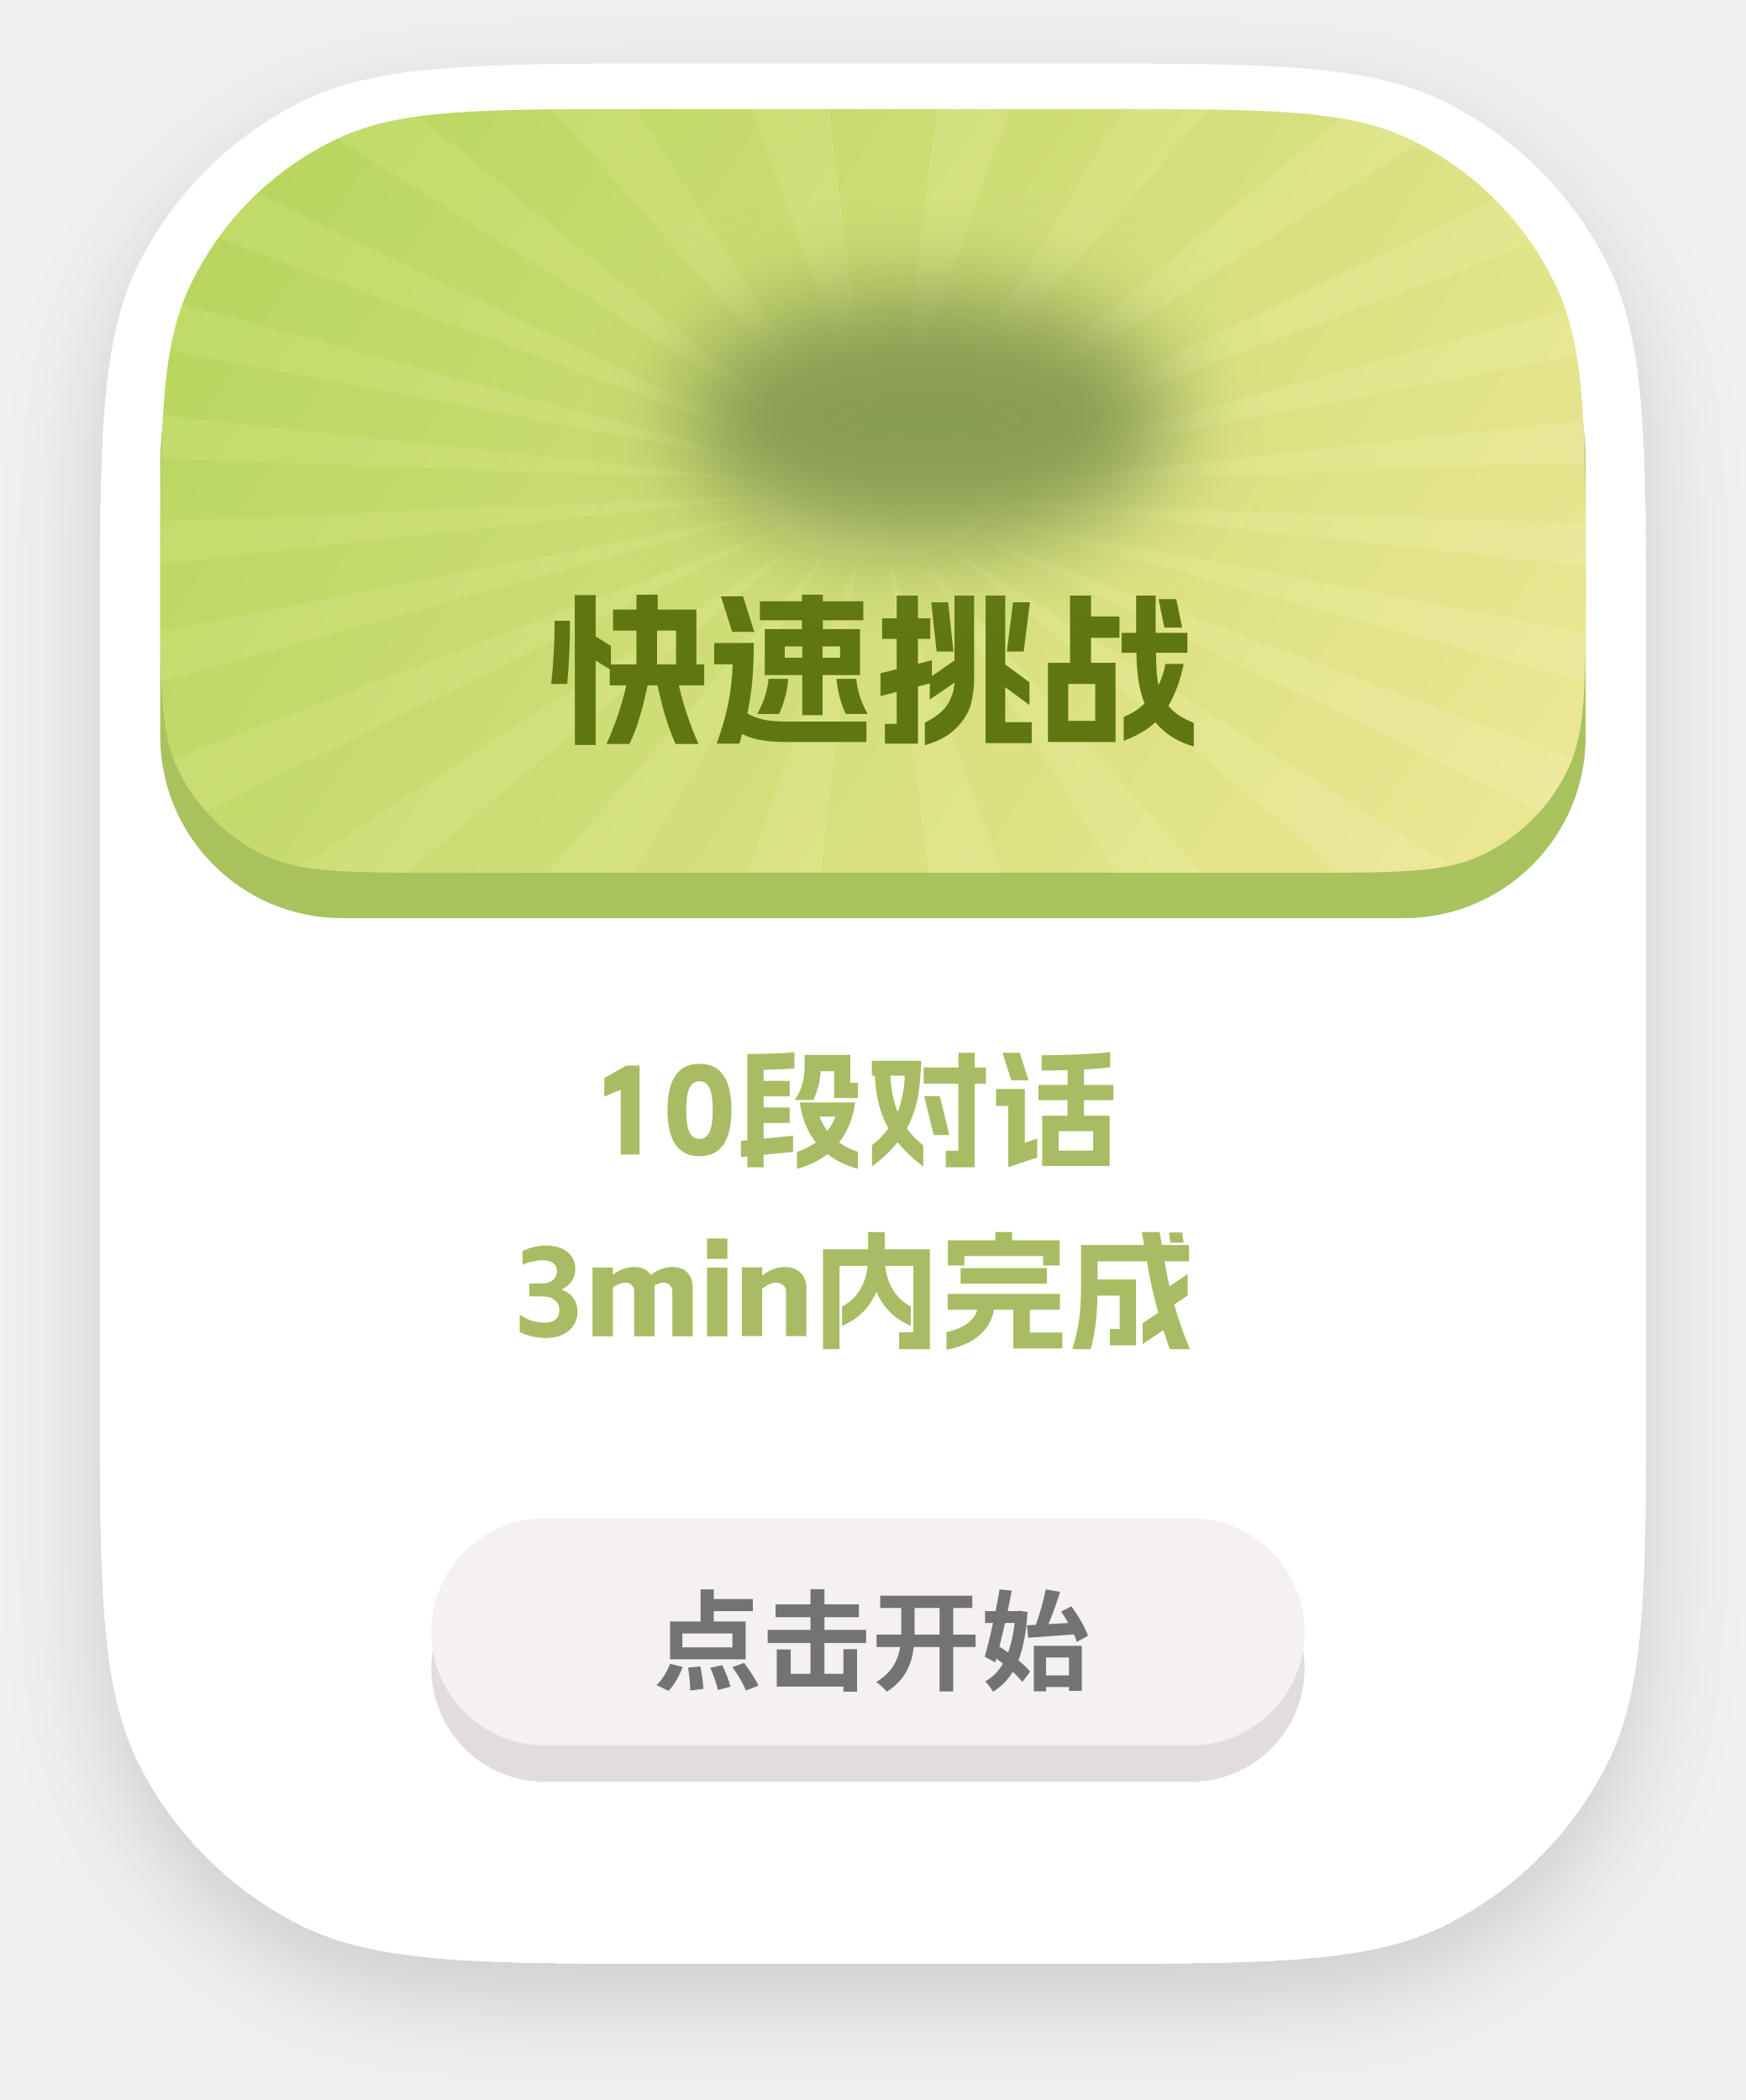
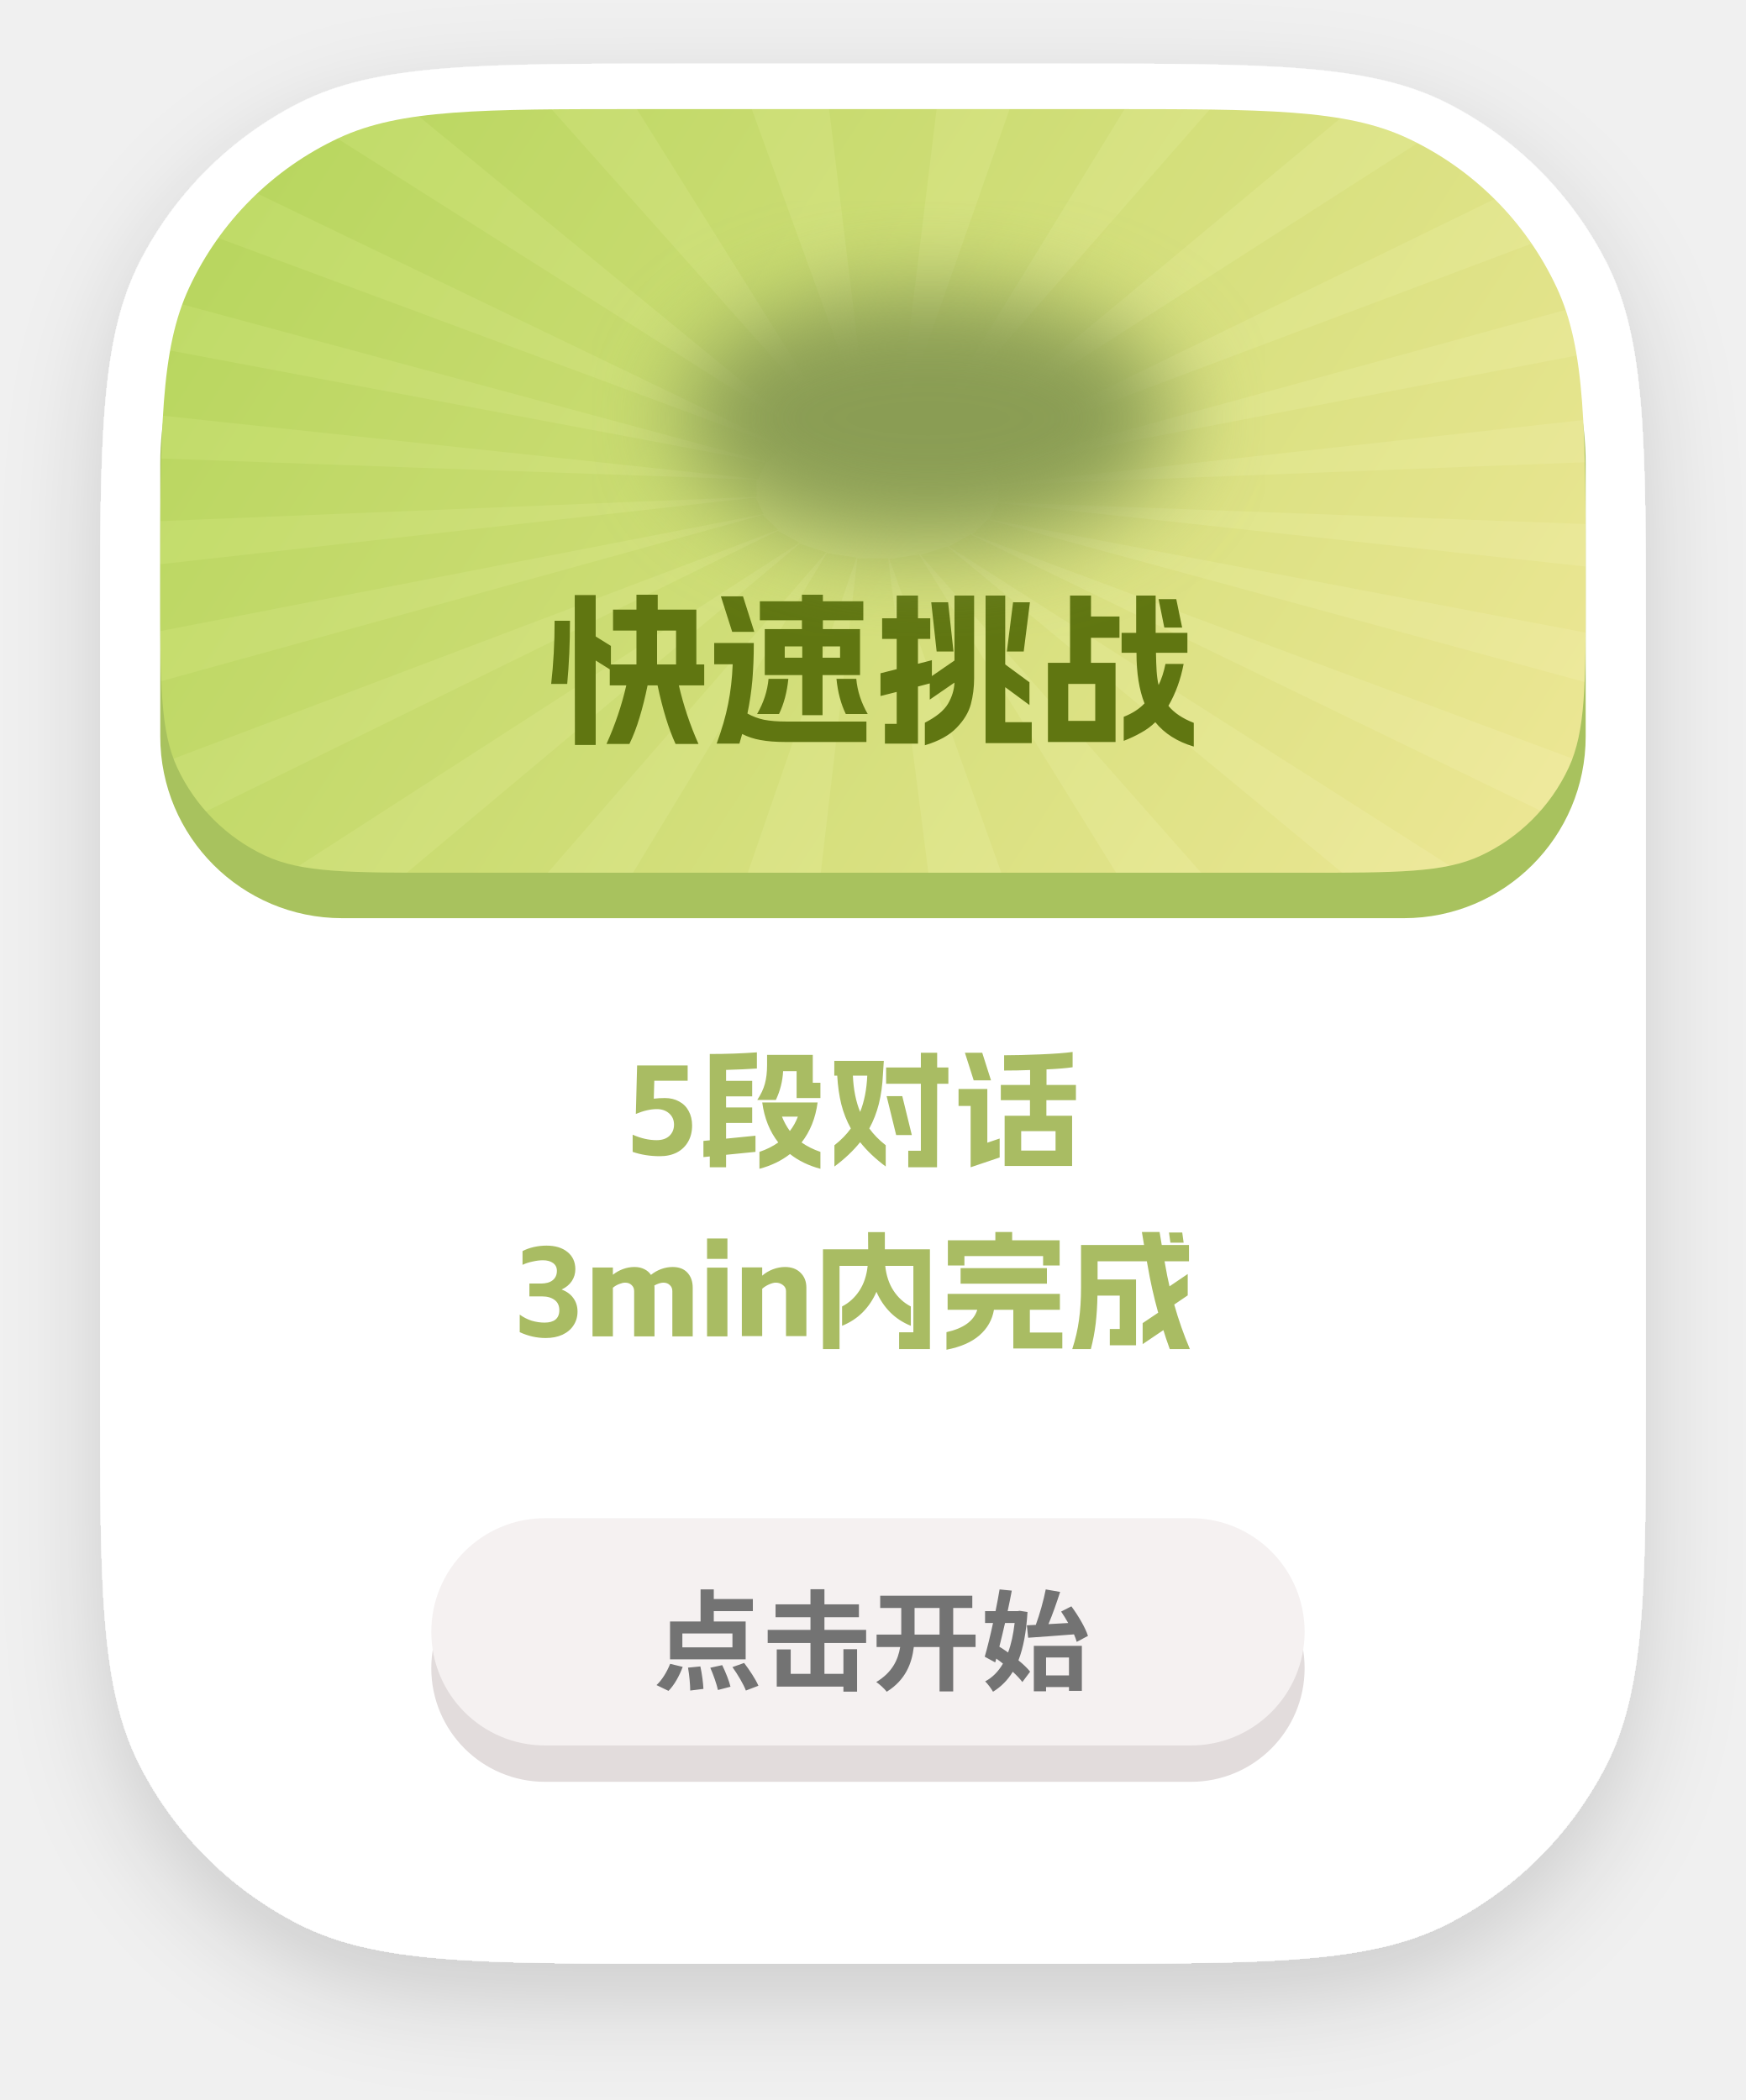
<svg xmlns="http://www.w3.org/2000/svg" width="192" height="231" viewBox="0 0 192 231" fill="none">
-   <g filter="url(#filter0_d_171_538)">
+   <g filter="url(#filter0_d_590_1669)">
    <path d="M11 71C11 48.598 11 37.397 15.36 28.84C19.195 21.314 25.314 15.195 32.84 11.36C41.397 7 52.598 7 75 7H117C139.402 7 150.603 7 159.16 11.36C166.686 15.195 172.805 21.314 176.64 28.84C181 37.397 181 48.598 181 71V152C181 174.402 181 185.603 176.64 194.16C172.805 201.686 166.686 207.805 159.16 211.64C150.603 216 139.402 216 117 216H75C52.598 216 41.397 216 32.84 211.64C25.314 207.805 19.195 201.686 15.36 194.16C11 185.603 11 174.402 11 152V71Z" fill="white" />
  </g>
  <path d="M17.623 51C17.623 32.222 32.846 17 51.623 17H140.377C159.154 17 174.377 32.222 174.377 51V81C174.377 92.046 165.422 101 154.377 101H37.623C26.578 101 17.623 92.046 17.623 81V51Z" fill="#A8C25E" />
-   <path d="M17.623 64.889C17.623 47.271 17.623 38.462 20.809 31.631C24.187 24.386 30.01 18.564 37.254 15.185C44.086 12 52.895 12 70.512 12H121.488C139.105 12 147.914 12 154.746 15.185C161.99 18.564 167.813 24.386 171.191 31.631C174.377 38.462 174.377 47.271 174.377 64.889V64.889C174.377 75.252 174.377 80.434 172.503 84.452C170.516 88.714 167.091 92.139 162.829 94.126C158.811 96 153.629 96 143.266 96H48.734C38.371 96 33.19 96 29.171 94.126C24.91 92.139 21.484 88.714 19.497 84.452C17.623 80.434 17.623 75.252 17.623 64.889V64.889Z" fill="url(#paint0_linear_171_538)" />
+   <path d="M17.623 64.889C17.623 47.271 17.623 38.462 20.809 31.631C24.187 24.386 30.01 18.564 37.254 15.185C44.086 12 52.895 12 70.512 12H121.488C139.105 12 147.914 12 154.746 15.185C161.99 18.564 167.813 24.386 171.191 31.631C174.377 38.462 174.377 47.271 174.377 64.889V64.889C174.377 75.252 174.377 80.434 172.503 84.452C170.516 88.714 167.091 92.139 162.829 94.126C158.811 96 153.629 96 143.266 96H48.734C38.371 96 33.19 96 29.171 94.126C24.91 92.139 21.484 88.714 19.497 84.452C17.623 80.434 17.623 75.252 17.623 64.889V64.889Z" fill="url(#paint0_linear_590_1669)" />
  <g style="mix-blend-mode:screen">
-     <path d="M95.397 46.565H98.778L102.999 12H111.03L98.874 46.656L102.14 47.145L123.669 12.002C127.125 12.003 130.224 12.008 133.024 12.048L102.189 47.248L105.12 48.191L147.404 13.011C150.198 13.482 152.573 14.172 154.746 15.185C155.13 15.365 155.509 15.553 155.885 15.745L105.12 48.297L107.513 49.631L164.354 21.896C165.862 23.396 167.228 25.038 168.434 26.8L107.465 49.733L109.159 51.368L172.168 34.085C172.686 35.619 173.084 37.272 173.388 39.106L109.065 51.459L109.945 53.283L174.107 46.205C174.187 47.65 174.242 49.192 174.281 50.845L109.812 53.358L109.816 55.247L174.364 57.648C174.371 59.129 174.373 60.684 174.374 62.32L109.652 55.3L108.783 57.126L174.367 69.589C174.355 71.626 174.325 73.419 174.257 75.019L108.601 57.153L106.916 58.791L172.922 83.448C172.793 83.792 172.655 84.126 172.503 84.452C171.697 86.18 170.654 87.771 169.415 89.184L106.726 58.791L104.341 60.13L159.432 95.23C156.537 95.843 152.87 95.967 147.592 95.992L104.158 60.102L101.233 61.052L132.095 96H122.732L101.069 60.999L97.805 61.493L110.113 96H102.09L97.67 61.419L94.288 61.425L90.263 96H82.236L94.192 61.333L90.923 60.851L69.612 96H60.239L90.872 60.749L87.938 59.81L44.743 95.994C39.432 95.973 35.728 95.863 32.809 95.28L87.936 59.705L85.535 58.374L22.648 89.255C21.381 87.824 20.317 86.209 19.497 84.452C19.346 84.129 19.209 83.797 19.081 83.456L85.584 58.273L83.88 56.641L17.738 74.928C17.671 73.307 17.642 71.488 17.631 69.42L83.974 56.549L83.084 54.727L17.626 62.067C17.627 60.404 17.629 58.825 17.637 57.323L83.217 54.651L83.201 52.763L17.729 50.443C17.772 48.76 17.834 47.194 17.921 45.728L83.365 52.709L84.224 50.883L18.706 38.56C19.039 36.703 19.473 35.033 20.042 33.481L84.405 50.855L86.081 49.214L24 26.181C25.27 24.411 26.704 22.77 28.283 21.279L86.27 49.213L88.648 47.87L37.12 15.249C37.165 15.228 37.209 15.206 37.254 15.185C39.796 14 42.612 13.255 46.054 12.788L88.833 47.897L91.751 46.943L60.673 12.029C63.488 12.003 66.591 12 70.034 12L91.916 46.995L95.178 46.495L82.671 12H91.177L95.397 46.565Z" fill="url(#paint1_linear_171_538)" fill-opacity="0.14" />
+     <path d="M95.397 46.565H98.778L102.999 12H111.03L98.874 46.656L102.14 47.145L123.669 12.002C127.125 12.003 130.224 12.008 133.024 12.048L102.189 47.248L105.12 48.191L147.404 13.011C150.198 13.482 152.573 14.172 154.746 15.185C155.13 15.365 155.509 15.553 155.885 15.745L105.12 48.297L107.513 49.631L164.354 21.896C165.862 23.396 167.228 25.038 168.434 26.8L107.465 49.733L109.159 51.368L172.168 34.085C172.686 35.619 173.084 37.272 173.388 39.106L109.065 51.459L109.945 53.283L174.107 46.205C174.187 47.65 174.242 49.192 174.281 50.845L109.812 53.358L109.816 55.247L174.364 57.648C174.371 59.129 174.373 60.684 174.374 62.32L109.652 55.3L108.783 57.126L174.367 69.589C174.355 71.626 174.325 73.419 174.257 75.019L108.601 57.153L106.916 58.791L172.922 83.448C172.793 83.792 172.655 84.126 172.503 84.452C171.697 86.18 170.654 87.771 169.415 89.184L106.726 58.791L104.341 60.13L159.432 95.23C156.537 95.843 152.87 95.967 147.592 95.992L104.158 60.102L101.233 61.052L132.095 96H122.732L101.069 60.999L97.805 61.493L110.113 96H102.09L97.67 61.419L94.288 61.425L90.263 96H82.236L94.192 61.333L90.923 60.851L69.612 96H60.239L90.872 60.749L87.938 59.81L44.743 95.994C39.432 95.973 35.728 95.863 32.809 95.28L87.936 59.705L85.535 58.374L22.648 89.255C21.381 87.824 20.317 86.209 19.497 84.452C19.346 84.129 19.209 83.797 19.081 83.456L85.584 58.273L83.88 56.641L17.738 74.928C17.671 73.307 17.642 71.488 17.631 69.42L83.974 56.549L83.084 54.727L17.626 62.067C17.627 60.404 17.629 58.825 17.637 57.323L83.217 54.651L83.201 52.763L17.729 50.443C17.772 48.76 17.834 47.194 17.921 45.728L83.365 52.709L84.224 50.883L18.706 38.56C19.039 36.703 19.473 35.033 20.042 33.481L84.405 50.855L86.081 49.214L24 26.181C25.27 24.411 26.704 22.77 28.283 21.279L86.27 49.213L88.648 47.87L37.12 15.249C37.165 15.228 37.209 15.206 37.254 15.185C39.796 14 42.612 13.255 46.054 12.788L88.833 47.897L91.751 46.943L60.673 12.029C63.488 12.003 66.591 12 70.034 12L91.916 46.995L95.178 46.495L82.671 12H91.177L95.397 46.565Z" fill="url(#paint1_linear_590_1669)" fill-opacity="0.14" />
  </g>
  <path d="M74.292 81.836C73.536 80.192 72.876 78.044 72.312 75.392H71.214C70.95 76.688 70.656 77.864 70.332 78.92C70.02 79.976 69.648 80.948 69.216 81.836H66.696C67.644 79.736 68.37 77.588 68.874 75.392H67.056V73.628L65.508 72.656V81.944H63.222L63.204 65.456H65.508V70.01L67.182 71.054V73.088H69.99V69.362H67.416V67.058H69.99V65.42H72.33V67.058H76.578V73.088H77.442V75.392H74.652C75.168 77.612 75.888 79.76 76.812 81.836H74.292ZM60.612 75.23C60.864 73.058 60.99 70.742 60.99 68.282H62.682C62.682 70.718 62.58 73.034 62.376 75.23H60.612ZM74.346 73.088V69.362H72.258V73.088H74.346ZM95.28 79.37V81.62H86.46C85.332 81.62 84.39 81.548 83.634 81.404C82.89 81.272 82.218 81.05 81.618 80.738L81.312 81.8H78.81C79.386 80.24 79.806 78.788 80.07 77.444C80.346 76.088 80.514 74.63 80.574 73.07H78.54V70.73H82.896C82.896 72.254 82.842 73.628 82.734 74.852C82.626 76.064 82.446 77.276 82.194 78.488C82.746 78.8 83.352 79.028 84.012 79.172C84.684 79.304 85.5 79.37 86.46 79.37H95.28ZM81.708 65.6L82.95 69.506H80.52L79.278 65.6H81.708ZM83.256 78.542C83.976 77.294 84.396 76.004 84.516 74.672H86.694C86.55 76.136 86.208 77.426 85.668 78.542H83.256ZM83.562 66.14H88.188V65.42H90.492V66.14H94.938V68.228H90.492V69.2H94.578V74.258H90.456V78.668H88.224V74.258H84.102V69.2H88.188V68.228H83.562V66.14ZM88.224 72.35V71.108H86.298V72.35H88.224ZM92.382 72.35V71.108H90.456V72.35H92.382ZM94.164 74.672C94.284 76.004 94.704 77.294 95.424 78.542H93.012C92.472 77.426 92.13 76.136 91.986 74.672H94.164ZM101.706 79.496C102.954 78.86 103.8 78.17 104.244 77.426C104.688 76.67 104.928 75.89 104.964 75.086L102.246 76.958V75.176L100.95 75.518V81.8H97.314V79.622H98.61V76.112L96.828 76.562V74.06L98.61 73.61V70.28H97.008V68.012H98.61V65.51H100.95V68.012H102.3V70.28H100.95V73.016L102.48 72.62V74.366L104.964 72.656V65.51H107.124V74.6C107.124 75.608 107.004 76.562 106.764 77.462C106.524 78.362 106.002 79.226 105.198 80.054C104.406 80.882 103.242 81.524 101.706 81.98V79.496ZM104.262 66.248L104.856 71.666H103.002L102.408 66.248H104.262ZM108.384 65.51H110.544V73.088L113.208 75.05V77.552L110.544 75.59V79.442H113.46V81.746H108.384V65.51ZM111.408 66.248H113.262L112.578 71.666H110.724L111.408 66.248ZM131.28 82.124C129.468 81.584 128.058 80.69 127.05 79.442C126.582 79.898 126.06 80.282 125.484 80.594C124.92 80.918 124.284 81.218 123.576 81.494V78.848C124.524 78.476 125.286 77.984 125.862 77.372C125.274 75.896 124.98 74.042 124.98 71.81H123.342V69.614H124.944V65.51H127.086V69.614H130.578V71.81H127.122C127.134 72.602 127.158 73.274 127.194 73.826C127.23 74.378 127.302 74.888 127.41 75.356C127.734 74.696 127.986 73.922 128.166 73.034H130.164C129.84 74.738 129.282 76.274 128.49 77.642C129.114 78.41 130.044 79.034 131.28 79.514V82.124ZM115.242 72.908H117.672V65.51H119.976V67.814H123.108V70.154H119.976V72.908H122.676V81.62H115.242V72.908ZM120.444 79.298V75.23H117.474V79.298H120.444ZM129.354 65.906L130.002 69.038H128.04L127.41 65.906H129.354Z" fill="#607611" />
  <rect x="47.429" y="171" width="96.039" height="25" rx="12.5" fill="#E2DCDC" />
  <rect x="47.429" y="167" width="96.039" height="25" rx="12.5" fill="#F5F1F1" />
  <path d="M80.547 181.208V179.684H75.039V181.208H80.547ZM81.999 178.364V182.528H73.683V178.364H77.043V174.836H78.495V175.892H82.791V177.224H78.495V178.364H81.999ZM73.515 185.996L72.195 185.36C72.783 184.832 73.359 183.884 73.695 183.02L75.075 183.356C74.727 184.316 74.151 185.36 73.515 185.996ZM75.663 183.44L77.019 183.308C77.199 184.124 77.331 185.156 77.355 185.78L75.903 185.96C75.903 185.336 75.807 184.268 75.663 183.44ZM78.111 183.452L79.419 183.164C79.791 183.92 80.187 184.916 80.331 185.54L78.951 185.9C78.819 185.276 78.459 184.244 78.111 183.452ZM80.547 183.38L81.831 182.924C82.407 183.68 83.103 184.724 83.403 185.432L82.023 185.96C81.771 185.276 81.123 184.184 80.547 183.38ZM85.287 176.48H94.455V177.896H85.287V176.48ZM84.423 179.288H95.247V180.728H84.423V179.288ZM89.127 174.812H90.663V185.048H89.127V174.812ZM92.751 181.412H94.251V186.08H92.751V181.412ZM85.419 181.436H86.955V184.124H93.795V185.528H85.419V181.436ZM100.575 179.804H103.323V176.876H100.575V179.456V179.804ZM107.283 179.804V181.172H104.823V186.056H103.323V181.172H100.491C100.275 182.96 99.603 184.784 97.515 186.092C97.275 185.768 96.723 185.264 96.363 185.024C98.115 183.968 98.763 182.588 98.991 181.172H96.399V179.804H99.111V179.444V176.876H96.795V175.532H106.923V176.876H104.823V179.804H107.283ZM112.923 178.784L113.907 178.736C114.339 177.56 114.771 176.012 114.999 174.836L116.583 175.112C116.199 176.3 115.743 177.608 115.299 178.652C115.995 178.616 116.727 178.568 117.471 178.532C117.219 178.088 116.955 177.656 116.691 177.272L117.819 176.696C118.563 177.704 119.355 179.036 119.643 179.948L118.407 180.608C118.335 180.356 118.239 180.08 118.107 179.78C116.319 179.924 114.435 180.056 113.067 180.152L112.923 178.784ZM111.579 178.532H110.523C110.319 179.432 110.103 180.32 109.899 181.136C110.211 181.328 110.535 181.544 110.859 181.772C111.207 180.848 111.435 179.756 111.579 178.532ZM112.143 177.188L112.995 177.32C112.863 179.504 112.539 181.244 111.999 182.636C112.527 183.068 112.983 183.5 113.283 183.884L112.431 185.024C112.179 184.688 111.807 184.292 111.375 183.896C110.811 184.82 110.091 185.54 109.203 186.092C108.999 185.732 108.615 185.216 108.339 184.952C109.131 184.532 109.791 183.872 110.295 182.996C110.055 182.804 109.803 182.612 109.563 182.444L109.443 182.864L108.291 182.24C108.579 181.256 108.903 179.924 109.203 178.532H108.327V177.224H109.479C109.647 176.396 109.803 175.58 109.923 174.836L111.267 174.968C111.135 175.676 110.979 176.444 110.811 177.224H111.903L112.143 177.188ZM117.555 182.324H115.035V184.292H117.555V182.324ZM113.691 186.044V181.04H118.971V185.996H117.555V185.576H115.035V186.044H113.691Z" fill="#737373" />
-   <path d="M68.258 119.874L66.453 120.63V118.586L68.861 117.214H70.331V127H68.258V119.874ZM76.922 127.182C74.58 127.182 73.408 125.488 73.408 122.1C73.408 118.712 74.58 117.018 76.922 117.018C79.265 117.018 80.436 118.712 80.436 122.1C80.436 125.488 79.265 127.182 76.922 127.182ZM75.466 122.1C75.466 123.192 75.578 123.995 75.802 124.508C76.036 125.021 76.409 125.278 76.922 125.278C77.436 125.278 77.804 125.021 78.028 124.508C78.262 123.995 78.378 123.192 78.378 122.1C78.378 121.017 78.262 120.219 78.028 119.706C77.804 119.193 77.436 118.936 76.922 118.936C76.409 118.936 76.036 119.193 75.802 119.706C75.578 120.219 75.466 121.017 75.466 122.1ZM94.35 128.568C93.053 128.223 91.937 127.681 91.004 126.944C90.061 127.681 88.941 128.223 87.644 128.568V126.706C88.419 126.445 89.109 126.099 89.716 125.67C88.773 124.466 88.185 123.001 87.952 121.274H94.042C93.809 123.001 93.221 124.466 92.278 125.67C92.885 126.099 93.575 126.445 94.35 126.706V128.568ZM81.484 125.502L82.184 125.432V115.94C83.995 115.94 85.721 115.879 87.364 115.758V117.536C86.431 117.601 85.301 117.653 83.976 117.69V118.894H86.846V120.602H83.976V121.82H86.846V123.528H83.976V125.25L87.21 124.928V126.706L83.976 127.028V128.4H82.184V127.21L81.484 127.28V125.502ZM87.406 120.994C87.807 120.387 88.087 119.79 88.246 119.202C88.405 118.605 88.484 117.928 88.484 117.172V116.038H93.51V119.104H94.35V120.784H91.732V117.83H90.248C90.192 118.931 89.926 119.986 89.45 120.994H87.406ZM90.122 122.828C90.346 123.397 90.635 123.925 90.99 124.41C91.354 123.943 91.648 123.416 91.872 122.828H90.122ZM101.63 120.574H103.352L104.402 124.858H102.68L101.63 120.574ZM95.876 116.696H101.322L101.224 118.208C101.168 119.384 101.019 120.457 100.776 121.428C100.533 122.389 100.183 123.29 99.726 124.13C100.193 124.783 100.795 125.399 101.532 125.978V128.316C100.403 127.476 99.465 126.585 98.718 125.642C97.953 126.594 97.01 127.485 95.89 128.316V125.978C96.627 125.399 97.229 124.783 97.696 124.13C97.239 123.309 96.889 122.422 96.646 121.47C96.413 120.518 96.263 119.468 96.198 118.32H95.876V116.696ZM97.92 118.32C97.985 119.841 98.251 121.171 98.718 122.31C99.175 121.162 99.437 119.832 99.502 118.32H97.92ZM101.574 117.424H105.396V115.8H107.188V117.424H108.42V119.216H107.188L107.174 128.4H104.01V126.58H105.396V119.216H101.574V117.424ZM122.028 128.26H114.608V122.73H117.394V121.022H114.188V119.342H117.408V117.704C116.465 117.741 115.513 117.76 114.552 117.76V116.08C115.663 116.08 116.993 116.047 118.542 115.982C120.101 115.917 121.281 115.828 122.084 115.716V117.396C121.412 117.499 120.455 117.578 119.214 117.634V119.342H122.448V121.022H119.2V122.73H122.028V128.26ZM109.54 119.79H112.704V125.698L114.062 125.236V127.322L110.87 128.4V121.652H109.54V119.79ZM112.144 115.8L113.11 118.838H111.206L110.24 115.8H112.144ZM120.208 126.566V124.424H116.428V126.566H120.208ZM60.01 147.182C59.029 147.182 58.078 146.967 57.154 146.538V144.606C57.564 144.905 58.003 145.129 58.469 145.278C58.946 145.418 59.417 145.488 59.883 145.488C60.406 145.488 60.807 145.376 61.087 145.152C61.367 144.919 61.508 144.578 61.508 144.13C61.508 143.626 61.335 143.248 60.989 142.996C60.644 142.735 60.187 142.604 59.617 142.604H58.218V141.19H59.477C60.038 141.19 60.471 141.069 60.779 140.826C61.087 140.574 61.242 140.229 61.242 139.79C61.242 139.426 61.102 139.141 60.822 138.936C60.541 138.731 60.168 138.628 59.702 138.628C59.365 138.628 58.992 138.675 58.581 138.768C58.171 138.852 57.797 138.973 57.462 139.132V137.62C57.835 137.424 58.25 137.275 58.708 137.172C59.174 137.069 59.636 137.018 60.093 137.018C61.064 137.018 61.834 137.251 62.404 137.718C62.973 138.175 63.262 138.801 63.272 139.594C63.272 140.089 63.141 140.532 62.88 140.924C62.618 141.316 62.245 141.624 61.76 141.848C62.319 142.053 62.749 142.366 63.047 142.786C63.355 143.206 63.51 143.701 63.51 144.27C63.51 144.839 63.365 145.343 63.075 145.782C62.795 146.221 62.389 146.566 61.858 146.818C61.325 147.061 60.709 147.182 60.01 147.182ZM67.399 139.426V140.224C67.735 139.953 68.109 139.743 68.519 139.594C68.93 139.445 69.345 139.37 69.765 139.37C70.185 139.37 70.549 139.449 70.857 139.608C71.165 139.757 71.408 139.967 71.585 140.238C71.931 139.958 72.309 139.743 72.719 139.594C73.13 139.445 73.545 139.37 73.965 139.37C74.675 139.37 75.221 139.58 75.603 140C75.986 140.42 76.177 140.966 76.177 141.638V147H73.937V142.016C73.937 141.745 73.844 141.526 73.657 141.358C73.48 141.181 73.242 141.092 72.943 141.092C72.813 141.092 72.659 141.12 72.481 141.176C72.304 141.232 72.131 141.307 71.963 141.4C71.973 141.456 71.977 141.535 71.977 141.638V147H69.737V142.016C69.737 141.745 69.644 141.526 69.457 141.358C69.28 141.181 69.042 141.092 68.743 141.092C68.566 141.092 68.347 141.143 68.085 141.246C67.824 141.349 67.595 141.484 67.399 141.652V147H65.159V139.426H67.399ZM79.995 139.44V147H77.755V139.44H79.995ZM77.755 136.234H79.995V138.474H77.755V136.234ZM83.819 139.412V140.322C84.165 140.023 84.556 139.79 84.995 139.622C85.443 139.454 85.886 139.37 86.325 139.37C87.044 139.37 87.613 139.58 88.033 140C88.463 140.42 88.677 140.966 88.677 141.638V146.972H86.437V142.016C86.437 141.745 86.325 141.526 86.101 141.358C85.877 141.181 85.611 141.092 85.303 141.092C85.107 141.092 84.86 141.157 84.561 141.288C84.272 141.419 84.025 141.577 83.819 141.764V146.972H81.579V139.412H83.819ZM90.503 137.424H95.473L95.459 135.534H97.307V137.424H102.263V148.4H98.875V146.552H100.443V139.244H97.349C97.461 140.308 97.764 141.218 98.259 141.974C98.754 142.73 99.388 143.309 100.163 143.71V145.838C99.286 145.483 98.53 144.989 97.895 144.354C97.26 143.71 96.756 142.959 96.383 142.1C96.01 142.959 95.506 143.71 94.871 144.354C94.236 144.989 93.48 145.483 92.603 145.838V143.71C93.378 143.309 94.012 142.73 94.507 141.974C95.002 141.218 95.305 140.308 95.417 139.244H92.323V148.4H90.503V137.424ZM104.237 136.43H109.459V135.52H111.307V136.43H116.529V139.202H114.709V138.166H106.057V139.202H104.237V136.43ZM104.083 146.538C105.968 146.118 107.098 145.297 107.471 144.074H104.209V142.324H116.557V144.074H113.253V146.58H116.823V148.33H111.433V144.074H109.305C109.118 145.185 108.586 146.123 107.709 146.888C106.841 147.644 105.632 148.171 104.083 148.47V146.538ZM105.637 139.496H115.129V141.204H105.637V139.496ZM117.915 148.4C118.27 147.308 118.517 146.239 118.657 145.194C118.806 144.139 118.881 142.94 118.881 141.596V136.948H125.811L125.573 135.52H127.519L127.757 136.948H130.753V138.74H128.065L128.149 139.202C128.28 139.977 128.434 140.742 128.611 141.498L130.613 140.14V142.492L129.129 143.5C129.605 145.189 130.179 146.823 130.851 148.4H128.639C128.34 147.579 128.107 146.883 127.939 146.314L125.657 147.854V145.544L127.365 144.396C126.88 142.651 126.492 140.919 126.203 139.202L126.119 138.74H120.701V140.742H124.929V147.98H122.045V146.188H123.137V142.52H120.687C120.668 143.621 120.603 144.648 120.491 145.6C120.379 146.543 120.202 147.476 119.959 148.4H117.915ZM130.011 135.576L130.165 136.696H128.709L128.555 135.576H130.011Z" fill="#A9BC63" />
-   <g filter="url(#filter1_f_171_538)">
+   <path d="M72.569 127.182C71.496 127.182 70.497 127.023 69.573 126.706V124.816C70.479 125.217 71.356 125.418 72.205 125.418C72.812 125.418 73.283 125.259 73.619 124.942C73.955 124.615 74.123 124.205 74.123 123.71C74.123 123.206 73.946 122.795 73.591 122.478C73.237 122.161 72.784 122.002 72.233 122.002C71.543 122.002 70.773 122.179 69.923 122.534L70.063 117.2H75.621V118.88H71.953L71.897 120.854C72.28 120.807 72.686 120.784 73.115 120.784C73.713 120.784 74.235 120.91 74.683 121.162C75.141 121.405 75.491 121.755 75.733 122.212C75.985 122.669 76.111 123.201 76.111 123.808C76.111 124.489 75.962 125.087 75.663 125.6C75.374 126.104 74.963 126.496 74.431 126.776C73.899 127.047 73.279 127.182 72.569 127.182ZM90.221 128.568C88.924 128.223 87.808 127.681 86.875 126.944C85.933 127.681 84.812 128.223 83.515 128.568V126.706C84.29 126.445 84.981 126.099 85.587 125.67C84.644 124.466 84.056 123.001 83.823 121.274H89.913C89.68 123.001 89.092 124.466 88.149 125.67C88.756 126.099 89.447 126.445 90.221 126.706V128.568ZM77.355 125.502L78.055 125.432V115.94C79.866 115.94 81.593 115.879 83.235 115.758V117.536C82.302 117.601 81.172 117.653 79.847 117.69V118.894H82.717V120.602H79.847V121.82H82.717V123.528H79.847V125.25L83.081 124.928V126.706L79.847 127.028V128.4H78.055V127.21L77.355 127.28V125.502ZM83.277 120.994C83.678 120.387 83.959 119.79 84.117 119.202C84.276 118.605 84.355 117.928 84.355 117.172V116.038H89.381V119.104H90.221V120.784H87.603V117.83H86.119C86.063 118.931 85.797 119.986 85.321 120.994H83.277ZM85.993 122.828C86.217 123.397 86.507 123.925 86.861 124.41C87.225 123.943 87.519 123.416 87.743 122.828H85.993ZM97.501 120.574H99.223L100.273 124.858H98.551L97.501 120.574ZM91.747 116.696H97.193L97.095 118.208C97.039 119.384 96.89 120.457 96.647 121.428C96.404 122.389 96.055 123.29 95.597 124.13C96.064 124.783 96.666 125.399 97.403 125.978V128.316C96.274 127.476 95.336 126.585 94.589 125.642C93.824 126.594 92.881 127.485 91.761 128.316V125.978C92.499 125.399 93.1 124.783 93.567 124.13C93.11 123.309 92.76 122.422 92.517 121.47C92.284 120.518 92.135 119.468 92.069 118.32H91.747V116.696ZM93.791 118.32C93.856 119.841 94.123 121.171 94.589 122.31C95.046 121.162 95.308 119.832 95.373 118.32H93.791ZM97.445 117.424H101.267V115.8H103.059V117.424H104.291V119.216H103.059L103.045 128.4H99.881V126.58H101.267V119.216H97.445V117.424ZM117.899 128.26H110.479V122.73H113.265V121.022H110.059V119.342H113.279V117.704C112.337 117.741 111.385 117.76 110.423 117.76V116.08C111.534 116.08 112.864 116.047 114.413 115.982C115.972 115.917 117.153 115.828 117.955 115.716V117.396C117.283 117.499 116.327 117.578 115.085 117.634V119.342H118.319V121.022H115.071V122.73H117.899V128.26ZM105.411 119.79H108.575V125.698L109.933 125.236V127.322L106.741 128.4V121.652H105.411V119.79ZM108.015 115.8L108.981 118.838H107.077L106.111 115.8H108.015ZM116.079 126.566V124.424H112.299V126.566H116.079ZM60.01 147.182C59.029 147.182 58.078 146.967 57.154 146.538V144.606C57.564 144.905 58.003 145.129 58.469 145.278C58.946 145.418 59.417 145.488 59.883 145.488C60.406 145.488 60.807 145.376 61.087 145.152C61.367 144.919 61.508 144.578 61.508 144.13C61.508 143.626 61.335 143.248 60.989 142.996C60.644 142.735 60.187 142.604 59.617 142.604H58.218V141.19H59.477C60.038 141.19 60.471 141.069 60.779 140.826C61.087 140.574 61.242 140.229 61.242 139.79C61.242 139.426 61.102 139.141 60.822 138.936C60.541 138.731 60.168 138.628 59.702 138.628C59.365 138.628 58.992 138.675 58.581 138.768C58.171 138.852 57.797 138.973 57.462 139.132V137.62C57.835 137.424 58.25 137.275 58.708 137.172C59.174 137.069 59.636 137.018 60.093 137.018C61.064 137.018 61.834 137.251 62.404 137.718C62.973 138.175 63.262 138.801 63.272 139.594C63.272 140.089 63.141 140.532 62.88 140.924C62.618 141.316 62.245 141.624 61.76 141.848C62.319 142.053 62.749 142.366 63.047 142.786C63.355 143.206 63.51 143.701 63.51 144.27C63.51 144.839 63.365 145.343 63.075 145.782C62.795 146.221 62.389 146.566 61.858 146.818C61.325 147.061 60.709 147.182 60.01 147.182ZM67.399 139.426V140.224C67.735 139.953 68.109 139.743 68.519 139.594C68.93 139.445 69.345 139.37 69.765 139.37C70.185 139.37 70.549 139.449 70.857 139.608C71.165 139.757 71.408 139.967 71.585 140.238C71.931 139.958 72.309 139.743 72.719 139.594C73.13 139.445 73.545 139.37 73.965 139.37C74.675 139.37 75.221 139.58 75.603 140C75.986 140.42 76.177 140.966 76.177 141.638V147H73.937V142.016C73.937 141.745 73.844 141.526 73.657 141.358C73.48 141.181 73.242 141.092 72.943 141.092C72.813 141.092 72.659 141.12 72.481 141.176C72.304 141.232 72.131 141.307 71.963 141.4C71.973 141.456 71.977 141.535 71.977 141.638V147H69.737V142.016C69.737 141.745 69.644 141.526 69.457 141.358C69.28 141.181 69.042 141.092 68.743 141.092C68.566 141.092 68.347 141.143 68.085 141.246C67.824 141.349 67.595 141.484 67.399 141.652V147H65.159V139.426H67.399ZM79.995 139.44V147H77.755V139.44H79.995ZM77.755 136.234H79.995V138.474H77.755V136.234ZM83.819 139.412V140.322C84.165 140.023 84.556 139.79 84.995 139.622C85.443 139.454 85.886 139.37 86.325 139.37C87.044 139.37 87.613 139.58 88.033 140C88.463 140.42 88.677 140.966 88.677 141.638V146.972H86.437V142.016C86.437 141.745 86.325 141.526 86.101 141.358C85.877 141.181 85.611 141.092 85.303 141.092C85.107 141.092 84.86 141.157 84.561 141.288C84.272 141.419 84.025 141.577 83.819 141.764V146.972H81.579V139.412H83.819ZM90.503 137.424H95.473L95.459 135.534H97.307V137.424H102.263V148.4H98.875V146.552H100.443V139.244H97.349C97.461 140.308 97.764 141.218 98.259 141.974C98.754 142.73 99.388 143.309 100.163 143.71V145.838C99.286 145.483 98.53 144.989 97.895 144.354C97.26 143.71 96.756 142.959 96.383 142.1C96.01 142.959 95.506 143.71 94.871 144.354C94.236 144.989 93.48 145.483 92.603 145.838V143.71C93.378 143.309 94.012 142.73 94.507 141.974C95.002 141.218 95.305 140.308 95.417 139.244H92.323V148.4H90.503V137.424ZM104.237 136.43H109.459V135.52H111.307V136.43H116.529V139.202H114.709V138.166H106.057V139.202H104.237V136.43ZM104.083 146.538C105.968 146.118 107.098 145.297 107.471 144.074H104.209V142.324H116.557V144.074H113.253V146.58H116.823V148.33H111.433V144.074H109.305C109.118 145.185 108.586 146.123 107.709 146.888C106.841 147.644 105.632 148.171 104.083 148.47V146.538ZM105.637 139.496H115.129V141.204H105.637V139.496ZM117.915 148.4C118.27 147.308 118.517 146.239 118.657 145.194C118.806 144.139 118.881 142.94 118.881 141.596V136.948H125.811L125.573 135.52H127.519L127.757 136.948H130.753V138.74H128.065L128.149 139.202C128.28 139.977 128.434 140.742 128.611 141.498L130.613 140.14V142.492L129.129 143.5C129.605 145.189 130.179 146.823 130.851 148.4H128.639C128.34 147.579 128.107 146.883 127.939 146.314L125.657 147.854V145.544L127.365 144.396C126.88 142.651 126.492 140.919 126.203 139.202L126.119 138.74H120.701V140.742H124.929V147.98H122.045V146.188H123.137V142.52H120.687C120.668 143.621 120.603 144.648 120.491 145.6C120.379 146.543 120.202 147.476 119.959 148.4H117.915ZM130.011 135.576L130.165 136.696H128.709L128.555 135.576H130.011Z" fill="#A9BC63" />
+   <g filter="url(#filter1_f_590_1669)">
    <ellipse cx="102.071" cy="46" rx="27.046" ry="14" fill="#8A9D54" />
  </g>
  <defs>
-     <filter id="filter0_d_171_538" x="0.3" y="0.3" width="191.4" height="230.4" filterUnits="userSpaceOnUse" color-interpolation-filters="sRGB">
+     <filter id="filter0_d_590_1669" x="0.3" y="0.3" width="191.4" height="230.4" filterUnits="userSpaceOnUse" color-interpolation-filters="sRGB">
      <feFlood flood-opacity="0" result="BackgroundImageFix" />
      <feColorMatrix in="SourceAlpha" type="matrix" values="0 0 0 0 0 0 0 0 0 0 0 0 0 0 0 0 0 0 127 0" result="hardAlpha" />
      <feOffset dy="4" />
      <feGaussianBlur stdDeviation="5.35" />
      <feComposite in2="hardAlpha" operator="out" />
      <feColorMatrix type="matrix" values="0 0 0 0 0 0 0 0 0 0 0 0 0 0 0 0 0 0 0.15 0" />
-       <feBlend mode="normal" in2="BackgroundImageFix" result="effect1_dropShadow_171_538" />
-       <feBlend mode="normal" in="SourceGraphic" in2="effect1_dropShadow_171_538" result="shape" />
+       <feBlend mode="normal" in2="BackgroundImageFix" result="effect1_dropShadow_590_1669" />
+       <feBlend mode="normal" in="SourceGraphic" in2="effect1_dropShadow_590_1669" result="shape" />
    </filter>
-     <filter id="filter1_f_171_538" x="65.126" y="22.1" width="73.891" height="47.8" filterUnits="userSpaceOnUse" color-interpolation-filters="sRGB">
+     <filter id="filter1_f_590_1669" x="65.126" y="22.1" width="73.891" height="47.8" filterUnits="userSpaceOnUse" color-interpolation-filters="sRGB">
      <feFlood flood-opacity="0" result="BackgroundImageFix" />
      <feBlend mode="normal" in="SourceGraphic" in2="BackgroundImageFix" result="shape" />
-       <feGaussianBlur stdDeviation="4.95" result="effect1_foregroundBlur_171_538" />
+       <feGaussianBlur stdDeviation="4.95" result="effect1_foregroundBlur_590_1669" />
    </filter>
-     <linearGradient id="paint0_linear_171_538" x1="36.942" y1="3.385" x2="176.22" y2="93.729" gradientUnits="userSpaceOnUse">
+     <linearGradient id="paint0_linear_590_1669" x1="36.942" y1="3.385" x2="176.22" y2="93.729" gradientUnits="userSpaceOnUse">
      <stop stop-color="#B8D65F" />
      <stop offset="1" stop-color="#EEE796" />
    </linearGradient>
-     <linearGradient id="paint1_linear_171_538" x1="36.942" y1="3.385" x2="176.22" y2="93.729" gradientUnits="userSpaceOnUse">
+     <linearGradient id="paint1_linear_590_1669" x1="36.942" y1="3.385" x2="176.22" y2="93.729" gradientUnits="userSpaceOnUse">
      <stop stop-color="#B8D65F" />
      <stop offset="1" stop-color="#EEE796" />
    </linearGradient>
  </defs>
</svg>
